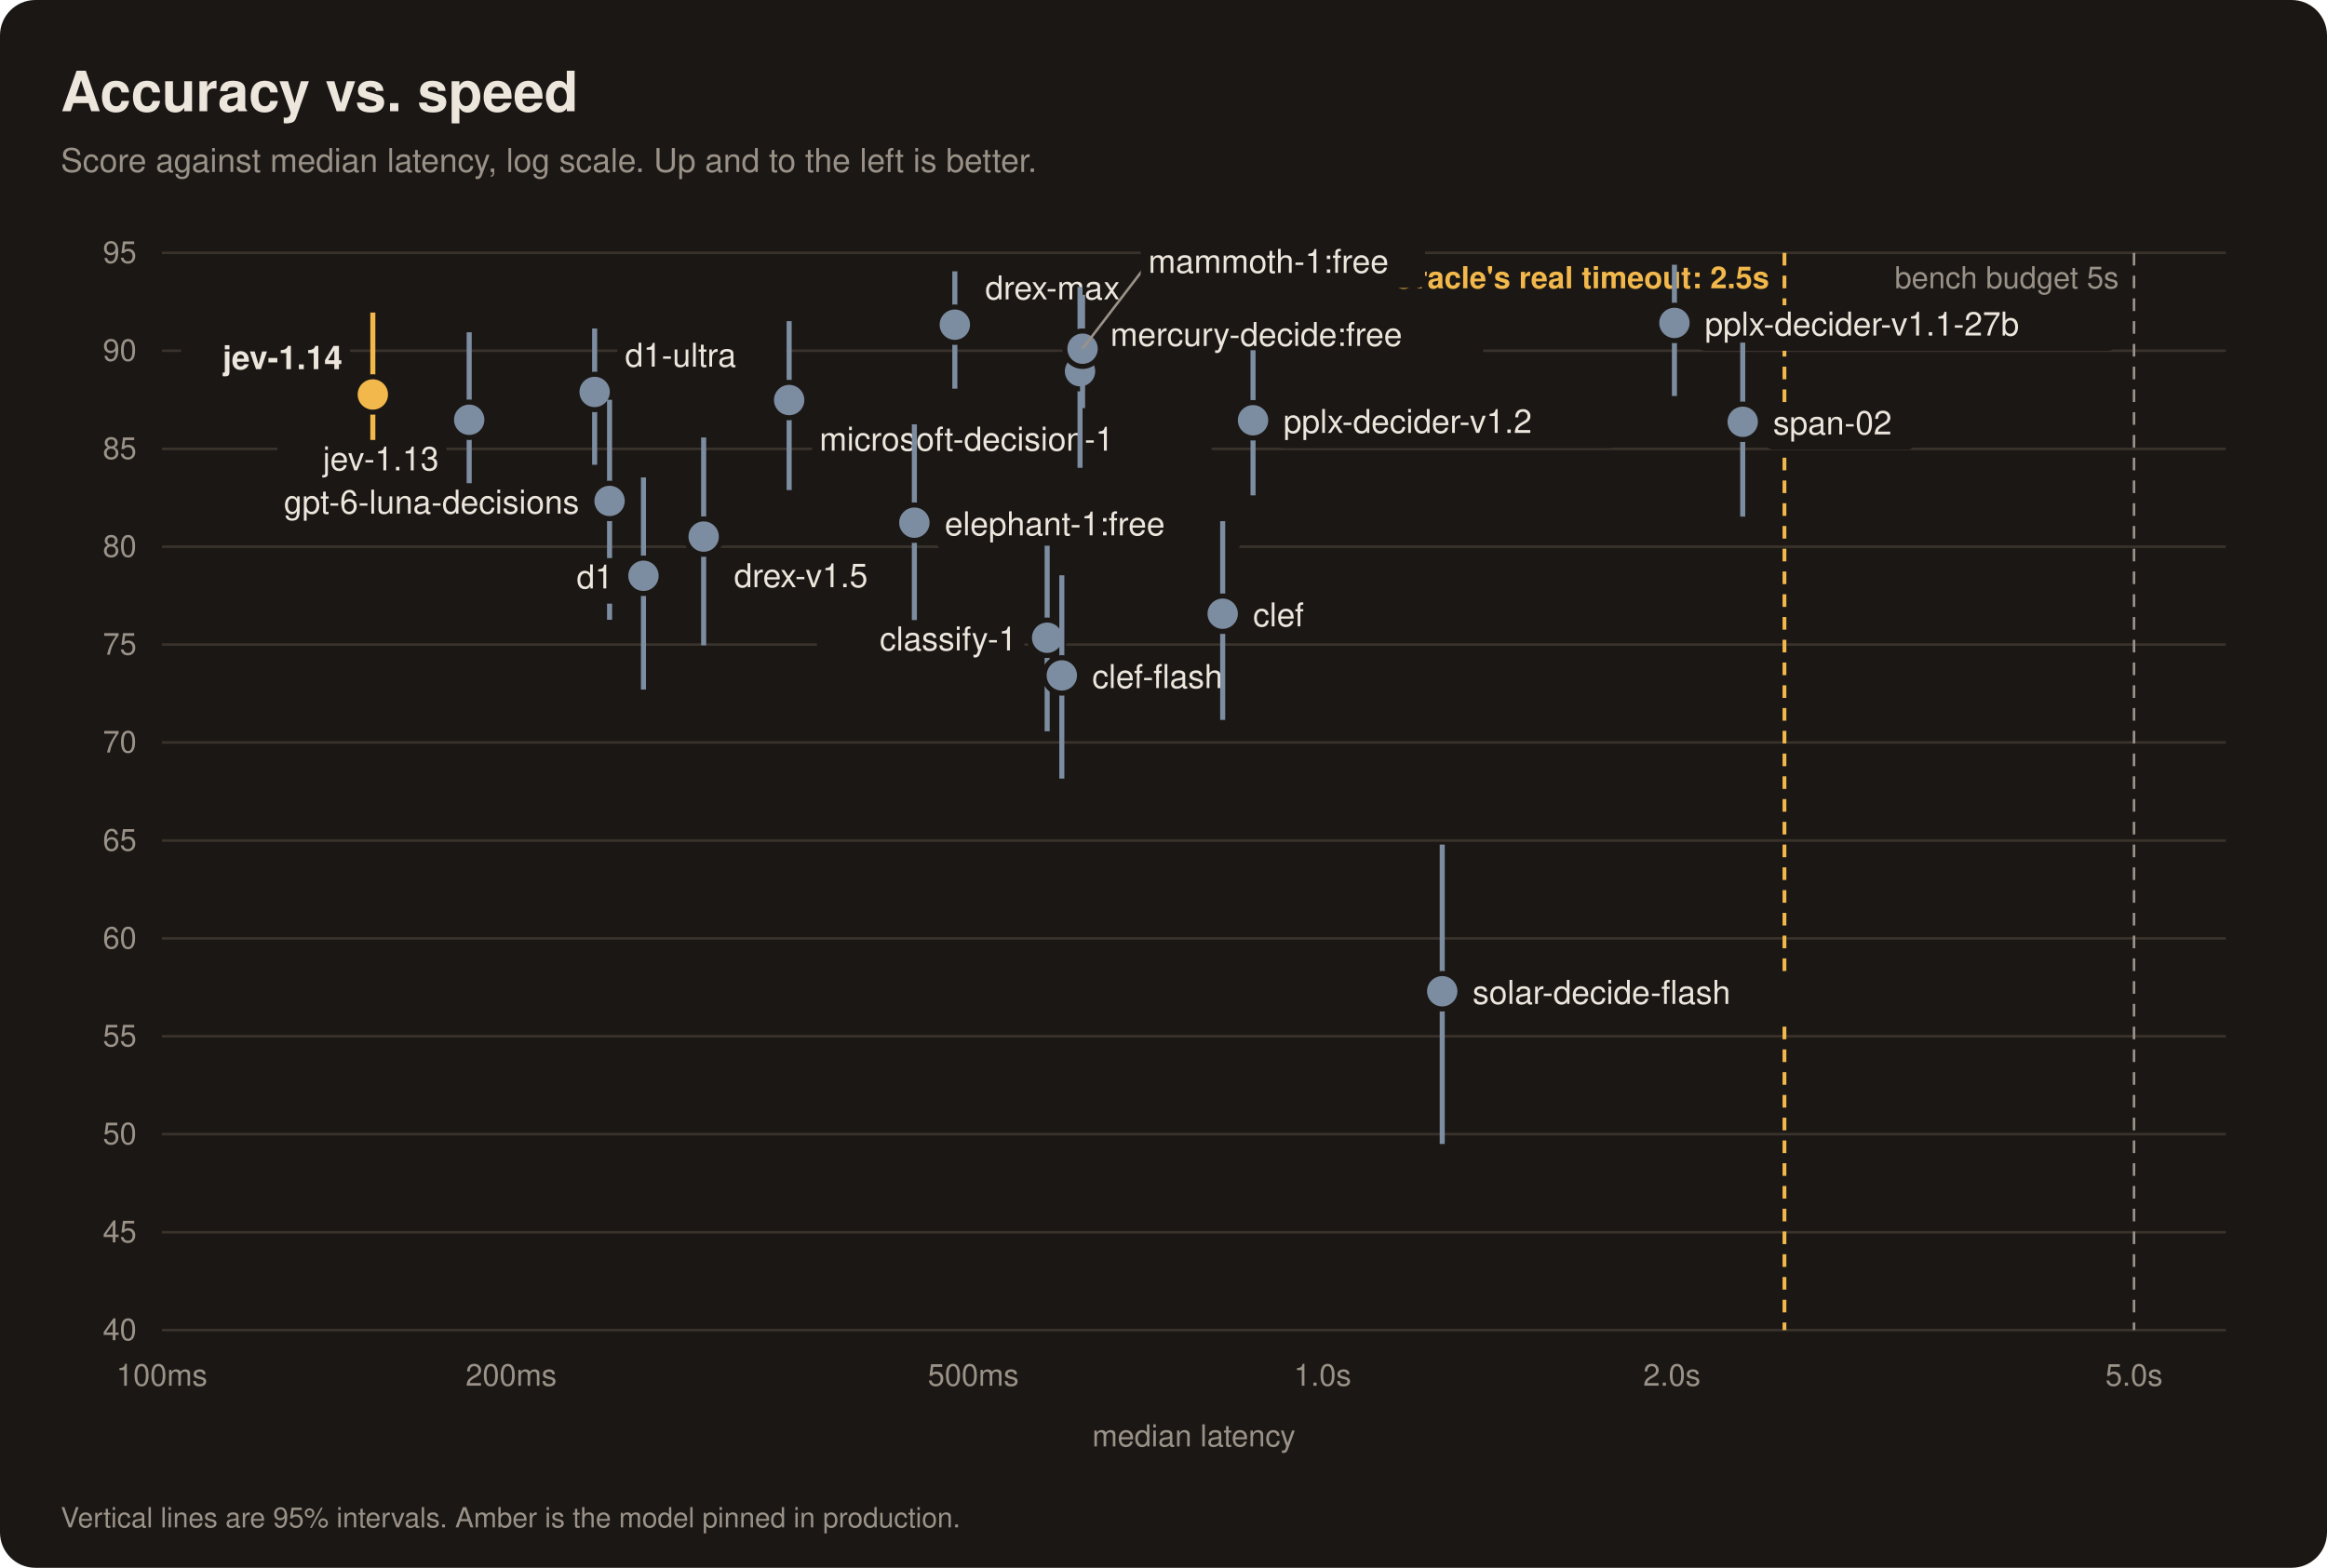
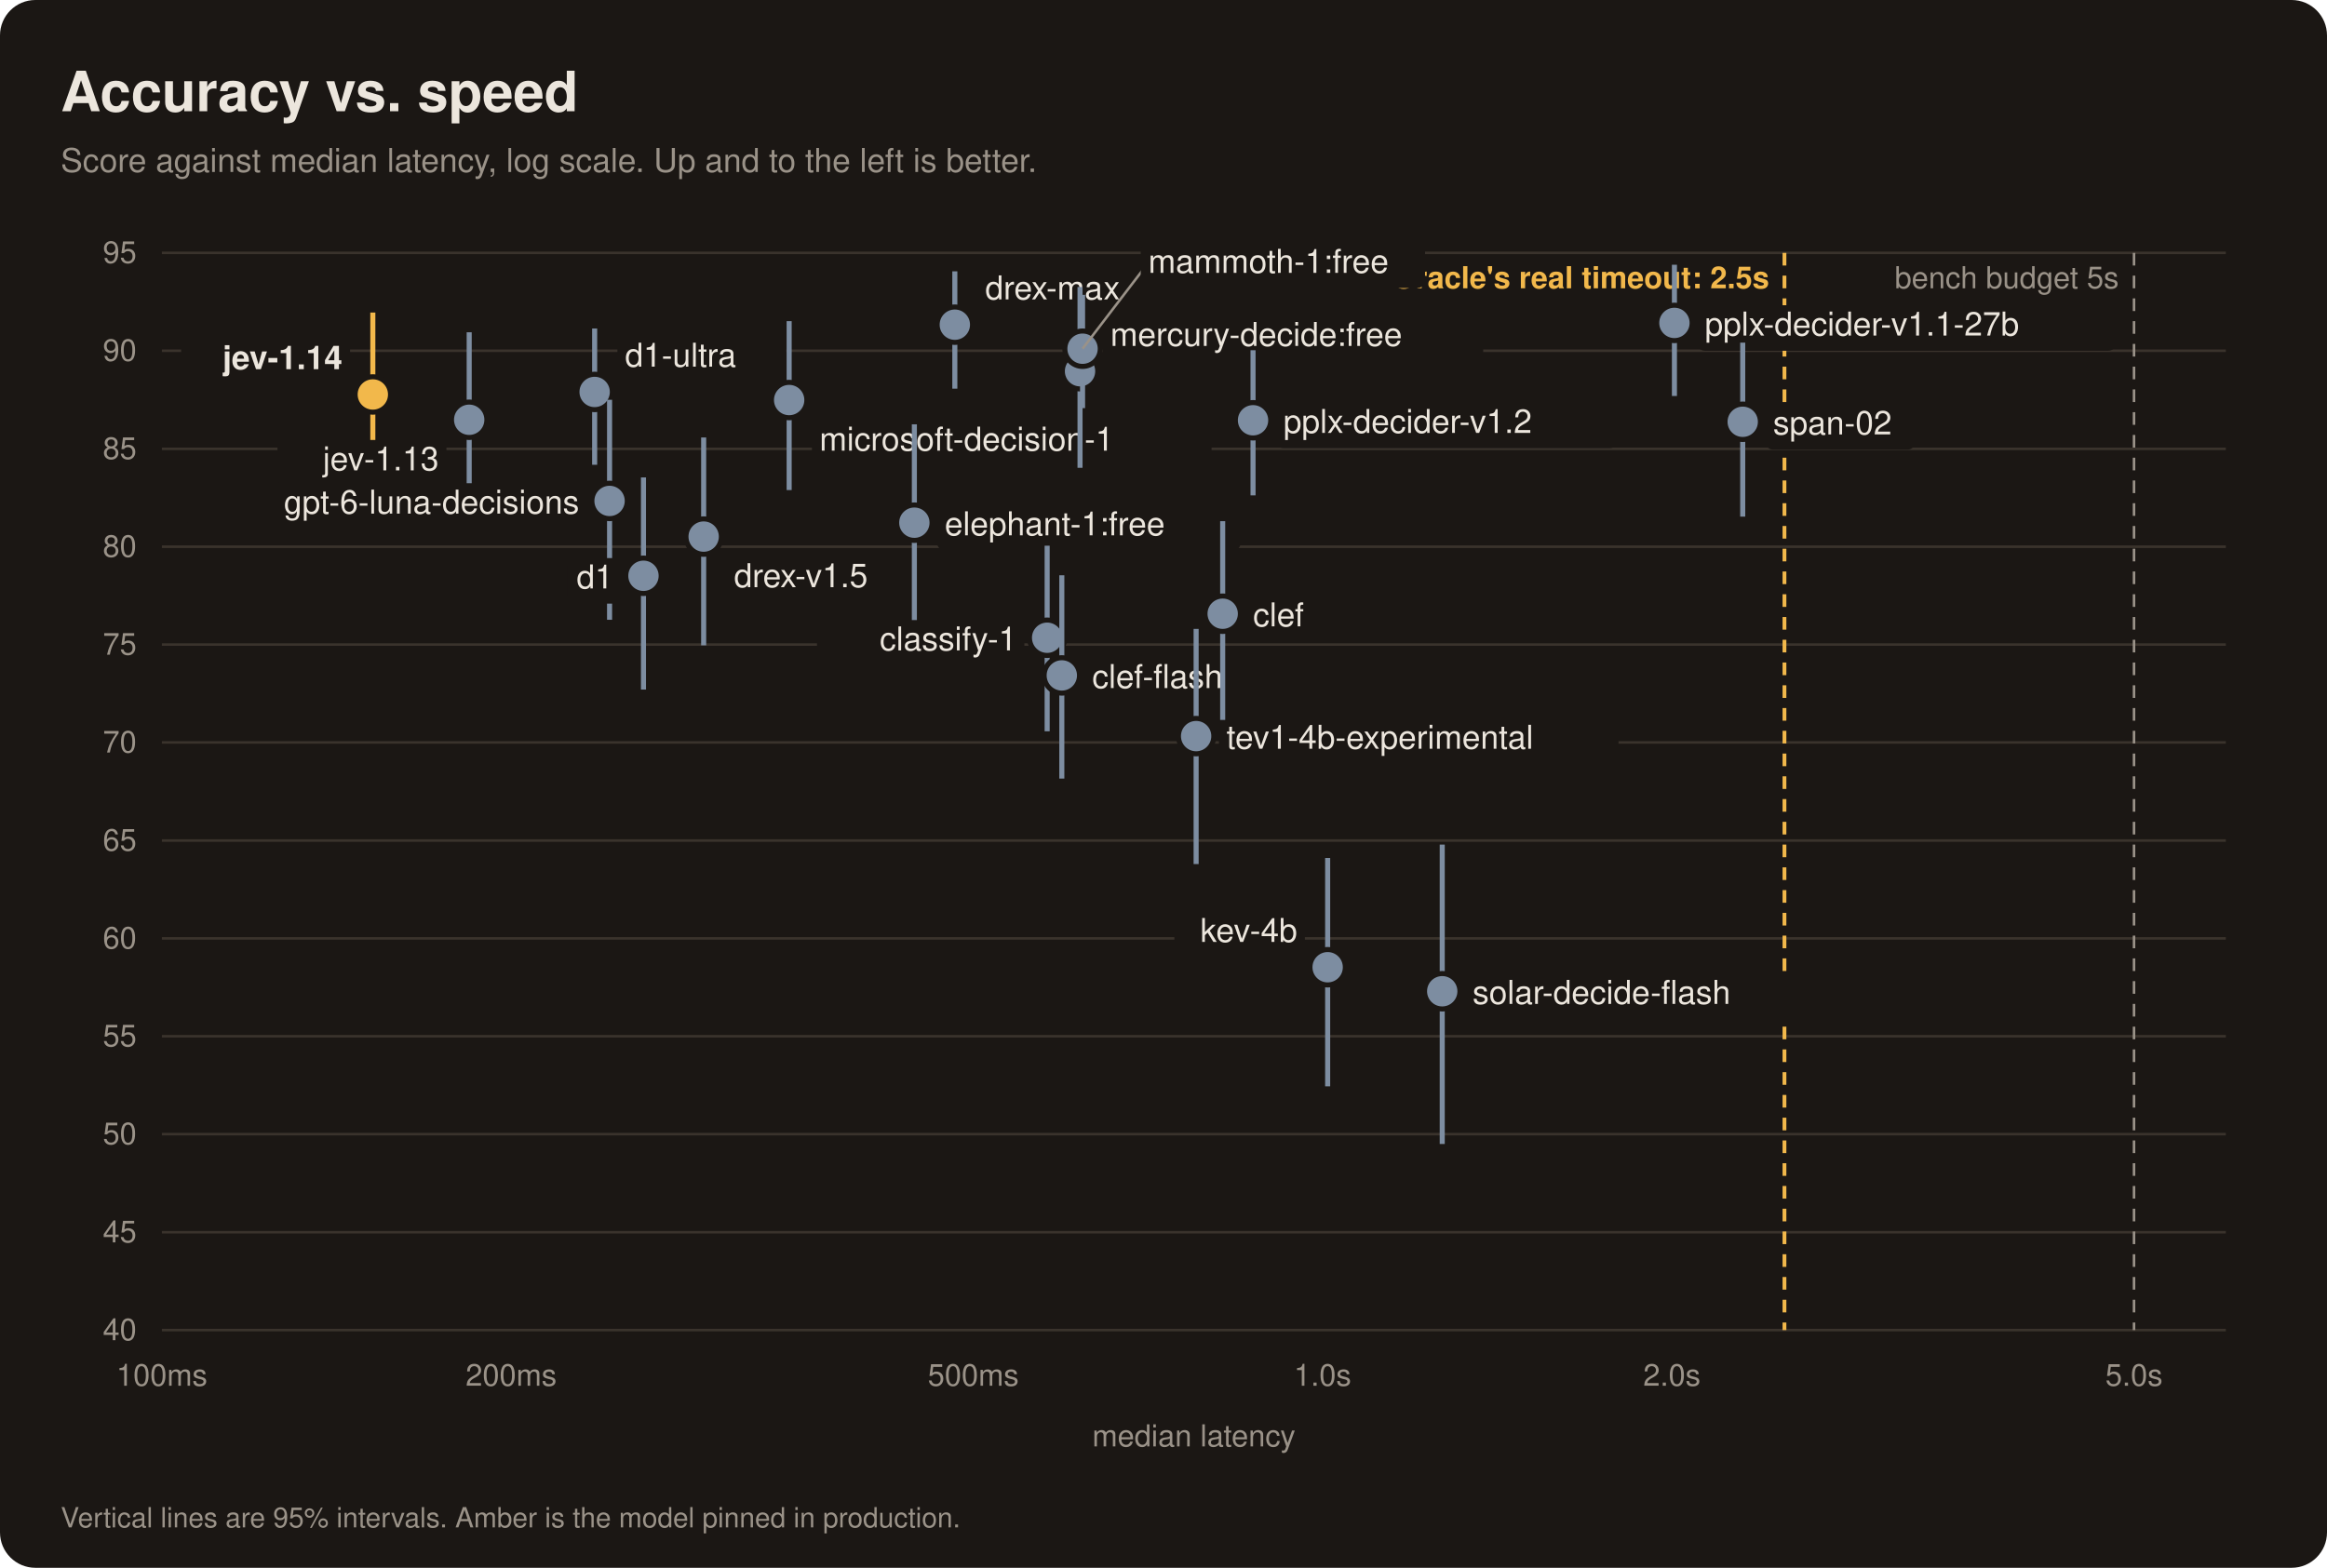
<svg xmlns="http://www.w3.org/2000/svg" viewBox="0 0 920 620" width="920" role="img" aria-label="Accuracy vs. speed" font-family="-apple-system,BlinkMacSystemFont,'Segoe UI',Helvetica,Arial,sans-serif">
  <rect width="920" height="620" rx="14" fill="#1b1714" />
  <text x="24.0" y="44.0" font-size="22" font-weight="700" fill="#ece6dd" text-anchor="start">Accuracy vs. speed</text>
  <text x="24.0" y="68.0" font-size="13" font-weight="400" fill="#9a9288" text-anchor="start">Score against median latency, log scale. Up and to the left is better.</text>
  <line x1="64.0" y1="526.0" x2="880.0" y2="526.0" stroke="#3a332c" stroke-width="1.0" />
  <text x="54.0" y="530.0" font-size="12" font-weight="400" fill="#9a9288" text-anchor="end">40</text>
  <line x1="64.0" y1="487.3" x2="880.0" y2="487.3" stroke="#3a332c" stroke-width="1.0" />
  <text x="54.0" y="491.3" font-size="12" font-weight="400" fill="#9a9288" text-anchor="end">45</text>
  <line x1="64.0" y1="448.5" x2="880.0" y2="448.5" stroke="#3a332c" stroke-width="1.0" />
  <text x="54.0" y="452.5" font-size="12" font-weight="400" fill="#9a9288" text-anchor="end">50</text>
  <line x1="64.0" y1="409.8" x2="880.0" y2="409.8" stroke="#3a332c" stroke-width="1.0" />
  <text x="54.0" y="413.8" font-size="12" font-weight="400" fill="#9a9288" text-anchor="end">55</text>
  <line x1="64.0" y1="371.1" x2="880.0" y2="371.1" stroke="#3a332c" stroke-width="1.0" />
  <text x="54.0" y="375.1" font-size="12" font-weight="400" fill="#9a9288" text-anchor="end">60</text>
  <line x1="64.0" y1="332.4" x2="880.0" y2="332.4" stroke="#3a332c" stroke-width="1.0" />
  <text x="54.0" y="336.4" font-size="12" font-weight="400" fill="#9a9288" text-anchor="end">65</text>
  <line x1="64.0" y1="293.6" x2="880.0" y2="293.6" stroke="#3a332c" stroke-width="1.0" />
  <text x="54.0" y="297.6" font-size="12" font-weight="400" fill="#9a9288" text-anchor="end">70</text>
  <line x1="64.0" y1="254.9" x2="880.0" y2="254.9" stroke="#3a332c" stroke-width="1.0" />
  <text x="54.0" y="258.9" font-size="12" font-weight="400" fill="#9a9288" text-anchor="end">75</text>
  <line x1="64.0" y1="216.2" x2="880.0" y2="216.2" stroke="#3a332c" stroke-width="1.0" />
  <text x="54.0" y="220.2" font-size="12" font-weight="400" fill="#9a9288" text-anchor="end">80</text>
  <line x1="64.0" y1="177.5" x2="880.0" y2="177.5" stroke="#3a332c" stroke-width="1.0" />
  <text x="54.0" y="181.5" font-size="12" font-weight="400" fill="#9a9288" text-anchor="end">85</text>
  <line x1="64.0" y1="138.7" x2="880.0" y2="138.7" stroke="#3a332c" stroke-width="1.0" />
  <text x="54.0" y="142.7" font-size="12" font-weight="400" fill="#9a9288" text-anchor="end">90</text>
  <line x1="64.0" y1="100.0" x2="880.0" y2="100.0" stroke="#3a332c" stroke-width="1.0" />
  <text x="54.0" y="104.0" font-size="12" font-weight="400" fill="#9a9288" text-anchor="end">95</text>
  <text x="64.0" y="548.0" font-size="12" font-weight="400" fill="#9a9288" text-anchor="middle">100ms</text>
  <text x="202.1" y="548.0" font-size="12" font-weight="400" fill="#9a9288" text-anchor="middle">200ms</text>
  <text x="384.8" y="548.0" font-size="12" font-weight="400" fill="#9a9288" text-anchor="middle">500ms</text>
  <text x="522.9" y="548.0" font-size="12" font-weight="400" fill="#9a9288" text-anchor="middle">1.0s</text>
  <text x="661.0" y="548.0" font-size="12" font-weight="400" fill="#9a9288" text-anchor="middle">2.0s</text>
  <text x="843.7" y="548.0" font-size="12" font-weight="400" fill="#9a9288" text-anchor="middle">5.0s</text>
  <text x="472.0" y="572.0" font-size="12" font-weight="400" fill="#9a9288" text-anchor="middle">median latency</text>
  <line x1="705.5" y1="100.0" x2="705.5" y2="526.0" stroke="#f2b84b" stroke-width="1.5" stroke-dasharray="5 4" />
  <text x="699.5" y="114.0" font-size="12" font-weight="600" fill="#f2b84b" text-anchor="end">Oracle's real timeout: 2.5s</text>
  <line x1="843.7" y1="100.0" x2="843.7" y2="526.0" stroke="#9a9288" stroke-width="1.0" stroke-dasharray="5 4" />
  <text x="837.7" y="114.0" font-size="12" font-weight="400" fill="#9a9288" text-anchor="end">bench budget 5s</text>
  <line x1="147.4" y1="191.3" x2="147.4" y2="123.6" stroke="#f2b84b" stroke-width="2.0" />
  <circle cx="147.4" cy="156.0" r="7" fill="#f2b84b" stroke="#1b1714" stroke-width="2" />
  <rect x="71.6" y="134.0" width="66.8" height="18.0" rx="3.0" fill="#1b1714" />
  <text x="135.4" y="146.0" font-size="13" font-weight="700" fill="#ece6dd" text-anchor="end">jev-1.14</text>
  <line x1="185.5" y1="205.3" x2="185.5" y2="131.4" stroke="#7d8da1" stroke-width="2.0" />
  <circle cx="185.5" cy="166.0" r="7" fill="#7d8da1" stroke="#1b1714" stroke-width="2" />
  <rect x="109.7" y="174.0" width="66.8" height="18.0" rx="3.0" fill="#1b1714" />
  <text x="173.5" y="186.0" font-size="13" font-weight="500" fill="#ece6dd" text-anchor="end">jev-1.13</text>
  <line x1="235.1" y1="183.8" x2="235.1" y2="129.9" stroke="#7d8da1" stroke-width="2.0" />
  <circle cx="235.1" cy="155.0" r="7" fill="#7d8da1" stroke="#1b1714" stroke-width="2" />
  <rect x="244.1" y="133.0" width="66.8" height="18.0" rx="3.0" fill="#1b1714" />
  <text x="247.1" y="145.0" font-size="13" font-weight="500" fill="#ece6dd" text-anchor="start">d1-ultra</text>
  <line x1="241.0" y1="245.1" x2="241.0" y2="158.1" stroke="#7d8da1" stroke-width="2.0" />
  <circle cx="241.0" cy="198.1" r="7" fill="#7d8da1" stroke="#1b1714" stroke-width="2" />
  <rect x="74.0" y="191.1" width="158.0" height="18.0" rx="3.0" fill="#1b1714" />
  <text x="229.0" y="203.1" font-size="13" font-weight="500" fill="#ece6dd" text-anchor="end">gpt-6-luna-decisions</text>
  <line x1="254.4" y1="272.7" x2="254.4" y2="188.8" stroke="#7d8da1" stroke-width="2.0" />
  <circle cx="254.4" cy="227.7" r="7" fill="#7d8da1" stroke="#1b1714" stroke-width="2" />
  <rect x="224.2" y="220.7" width="21.2" height="18.0" rx="3.0" fill="#1b1714" />
  <text x="242.4" y="232.7" font-size="13" font-weight="500" fill="#ece6dd" text-anchor="end">d1</text>
  <line x1="278.2" y1="255.2" x2="278.2" y2="173.0" stroke="#7d8da1" stroke-width="2.0" />
  <circle cx="278.2" cy="212.2" r="7" fill="#7d8da1" stroke="#1b1714" stroke-width="2" />
  <rect x="287.2" y="220.2" width="74.4" height="18.0" rx="3.0" fill="#1b1714" />
  <text x="290.2" y="232.2" font-size="13" font-weight="500" fill="#ece6dd" text-anchor="start">drex-v1.5</text>
  <line x1="312.0" y1="193.8" x2="312.0" y2="127.0" stroke="#7d8da1" stroke-width="2.0" />
  <circle cx="312.0" cy="158.2" r="7" fill="#7d8da1" stroke="#1b1714" stroke-width="2" />
  <rect x="321.0" y="166.2" width="158.0" height="18.0" rx="3.0" fill="#1b1714" />
  <text x="324.0" y="178.2" font-size="13" font-weight="500" fill="#ece6dd" text-anchor="start">microsoft-decision-1</text>
  <line x1="361.5" y1="248.5" x2="361.5" y2="167.8" stroke="#7d8da1" stroke-width="2.0" />
  <circle cx="361.5" cy="206.7" r="7" fill="#7d8da1" stroke="#1b1714" stroke-width="2" />
  <rect x="370.5" y="199.7" width="120.0" height="18.0" rx="3.0" fill="#1b1714" />
  <text x="373.5" y="211.7" font-size="13" font-weight="500" fill="#ece6dd" text-anchor="start">elephant-1:free</text>
  <line x1="377.5" y1="153.7" x2="377.5" y2="107.3" stroke="#7d8da1" stroke-width="2.0" />
  <circle cx="377.5" cy="128.4" r="7" fill="#7d8da1" stroke="#1b1714" stroke-width="2" />
  <rect x="386.5" y="106.4" width="66.8" height="18.0" rx="3.0" fill="#1b1714" />
  <text x="389.5" y="118.4" font-size="13" font-weight="500" fill="#ece6dd" text-anchor="start">drex-max</text>
  <line x1="414.0" y1="289.2" x2="414.0" y2="215.8" stroke="#7d8da1" stroke-width="2.0" />
  <circle cx="414.0" cy="252.2" r="7" fill="#7d8da1" stroke="#1b1714" stroke-width="2" />
  <rect x="323.0" y="245.2" width="82.0" height="18.0" rx="3.0" fill="#1b1714" />
  <text x="402.0" y="257.2" font-size="13" font-weight="500" fill="#ece6dd" text-anchor="end">classify-1</text>
  <line x1="419.8" y1="307.9" x2="419.8" y2="227.5" stroke="#7d8da1" stroke-width="2.0" />
  <circle cx="419.8" cy="267.1" r="7" fill="#7d8da1" stroke="#1b1714" stroke-width="2" />
  <rect x="428.8" y="260.1" width="82.0" height="18.0" rx="3.0" fill="#1b1714" />
  <text x="431.8" y="272.1" font-size="13" font-weight="500" fill="#ece6dd" text-anchor="start">clef-flash</text>
  <line x1="427.0" y1="185.0" x2="427.0" y2="113.5" stroke="#7d8da1" stroke-width="2.0" />
  <circle cx="427.0" cy="146.8" r="7" fill="#7d8da1" stroke="#1b1714" stroke-width="2" />
  <rect x="436.0" y="124.8" width="150.4" height="18.0" rx="3.0" fill="#1b1714" />
  <text x="439.0" y="136.8" font-size="13" font-weight="500" fill="#ece6dd" text-anchor="start">mercury-decide:free</text>
  <line x1="428.0" y1="161.4" x2="428.0" y2="116.6" stroke="#7d8da1" stroke-width="2.0" />
  <circle cx="428.0" cy="137.9" r="7" fill="#7d8da1" stroke="#1b1714" stroke-width="2" />
  <line x1="428.0" y1="137.9" x2="454.0" y2="103.9" stroke="#9a9288" stroke-width="1.0" />
  <rect x="451.0" y="95.9" width="112.4" height="18.0" rx="3.0" fill="#1b1714" />
  <text x="454.0" y="107.9" font-size="13" font-weight="500" fill="#ece6dd" text-anchor="start">mammoth-1:free</text>
+   <line x1="472.9" y1="341.7" x2="472.9" y2="248.7" stroke="#7d8da1" stroke-width="2.0" />
+   <circle cx="472.9" cy="291.1" r="7" fill="#7d8da1" stroke="#1b1714" stroke-width="2" />
+   <rect x="481.9" y="284.1" width="158.0" height="18.0" rx="3.0" fill="#1b1714" />
+   <text x="484.9" y="296.1" font-size="13" font-weight="500" fill="#ece6dd" text-anchor="start">tev1-4b-experimental</text>
  <line x1="483.4" y1="284.7" x2="483.4" y2="206.1" stroke="#7d8da1" stroke-width="2.0" />
  <circle cx="483.4" cy="242.7" r="7" fill="#7d8da1" stroke="#1b1714" stroke-width="2" />
  <rect x="492.4" y="235.7" width="36.4" height="18.0" rx="3.0" fill="#1b1714" />
  <text x="495.4" y="247.7" font-size="13" font-weight="500" fill="#ece6dd" text-anchor="start">clef</text>
  <line x1="495.4" y1="195.9" x2="495.4" y2="138.5" stroke="#7d8da1" stroke-width="2.0" />
  <circle cx="495.4" cy="166.2" r="7" fill="#7d8da1" stroke="#1b1714" stroke-width="2" />
  <rect x="504.4" y="159.2" width="135.2" height="18.0" rx="3.0" fill="#1b1714" />
  <text x="507.4" y="171.2" font-size="13" font-weight="500" fill="#ece6dd" text-anchor="start">pplx-decider-v1.2</text>
+   <line x1="524.9" y1="429.6" x2="524.9" y2="339.3" stroke="#7d8da1" stroke-width="2.0" />
+   <circle cx="524.9" cy="382.5" r="7" fill="#7d8da1" stroke="#1b1714" stroke-width="2" />
+   <rect x="464.3" y="360.5" width="51.6" height="18.0" rx="3.0" fill="#1b1714" />
+   <text x="512.9" y="372.5" font-size="13" font-weight="500" fill="#ece6dd" text-anchor="end">kev-4b</text>
  <line x1="570.2" y1="452.4" x2="570.2" y2="334.0" stroke="#7d8da1" stroke-width="2.0" />
  <circle cx="570.2" cy="392.0" r="7" fill="#7d8da1" stroke="#1b1714" stroke-width="2" />
  <rect x="579.2" y="385.0" width="142.8" height="18.0" rx="3.0" fill="#1b1714" />
  <text x="582.2" y="397.0" font-size="13" font-weight="500" fill="#ece6dd" text-anchor="start">solar-decide-flash</text>
  <line x1="662.0" y1="156.6" x2="662.0" y2="104.7" stroke="#7d8da1" stroke-width="2.0" />
  <circle cx="662.0" cy="127.7" r="7" fill="#7d8da1" stroke="#1b1714" stroke-width="2" />
  <rect x="671.0" y="120.7" width="165.6" height="18.0" rx="3.0" fill="#1b1714" />
  <text x="674.0" y="132.7" font-size="13" font-weight="500" fill="#ece6dd" text-anchor="start">pplx-decider-v1.1-27b</text>
  <line x1="689.0" y1="204.3" x2="689.0" y2="135.5" stroke="#7d8da1" stroke-width="2.0" />
  <circle cx="689.0" cy="166.8" r="7" fill="#7d8da1" stroke="#1b1714" stroke-width="2" />
  <rect x="698.0" y="159.8" width="59.2" height="18.0" rx="3.0" fill="#1b1714" />
  <text x="701.0" y="171.8" font-size="13" font-weight="500" fill="#ece6dd" text-anchor="start">span-02</text>
  <text x="24.0" y="604.0" font-size="11" font-weight="400" fill="#9a9288" text-anchor="start">Vertical lines are 95% intervals. Amber is the model pinned in production.</text>
</svg>
